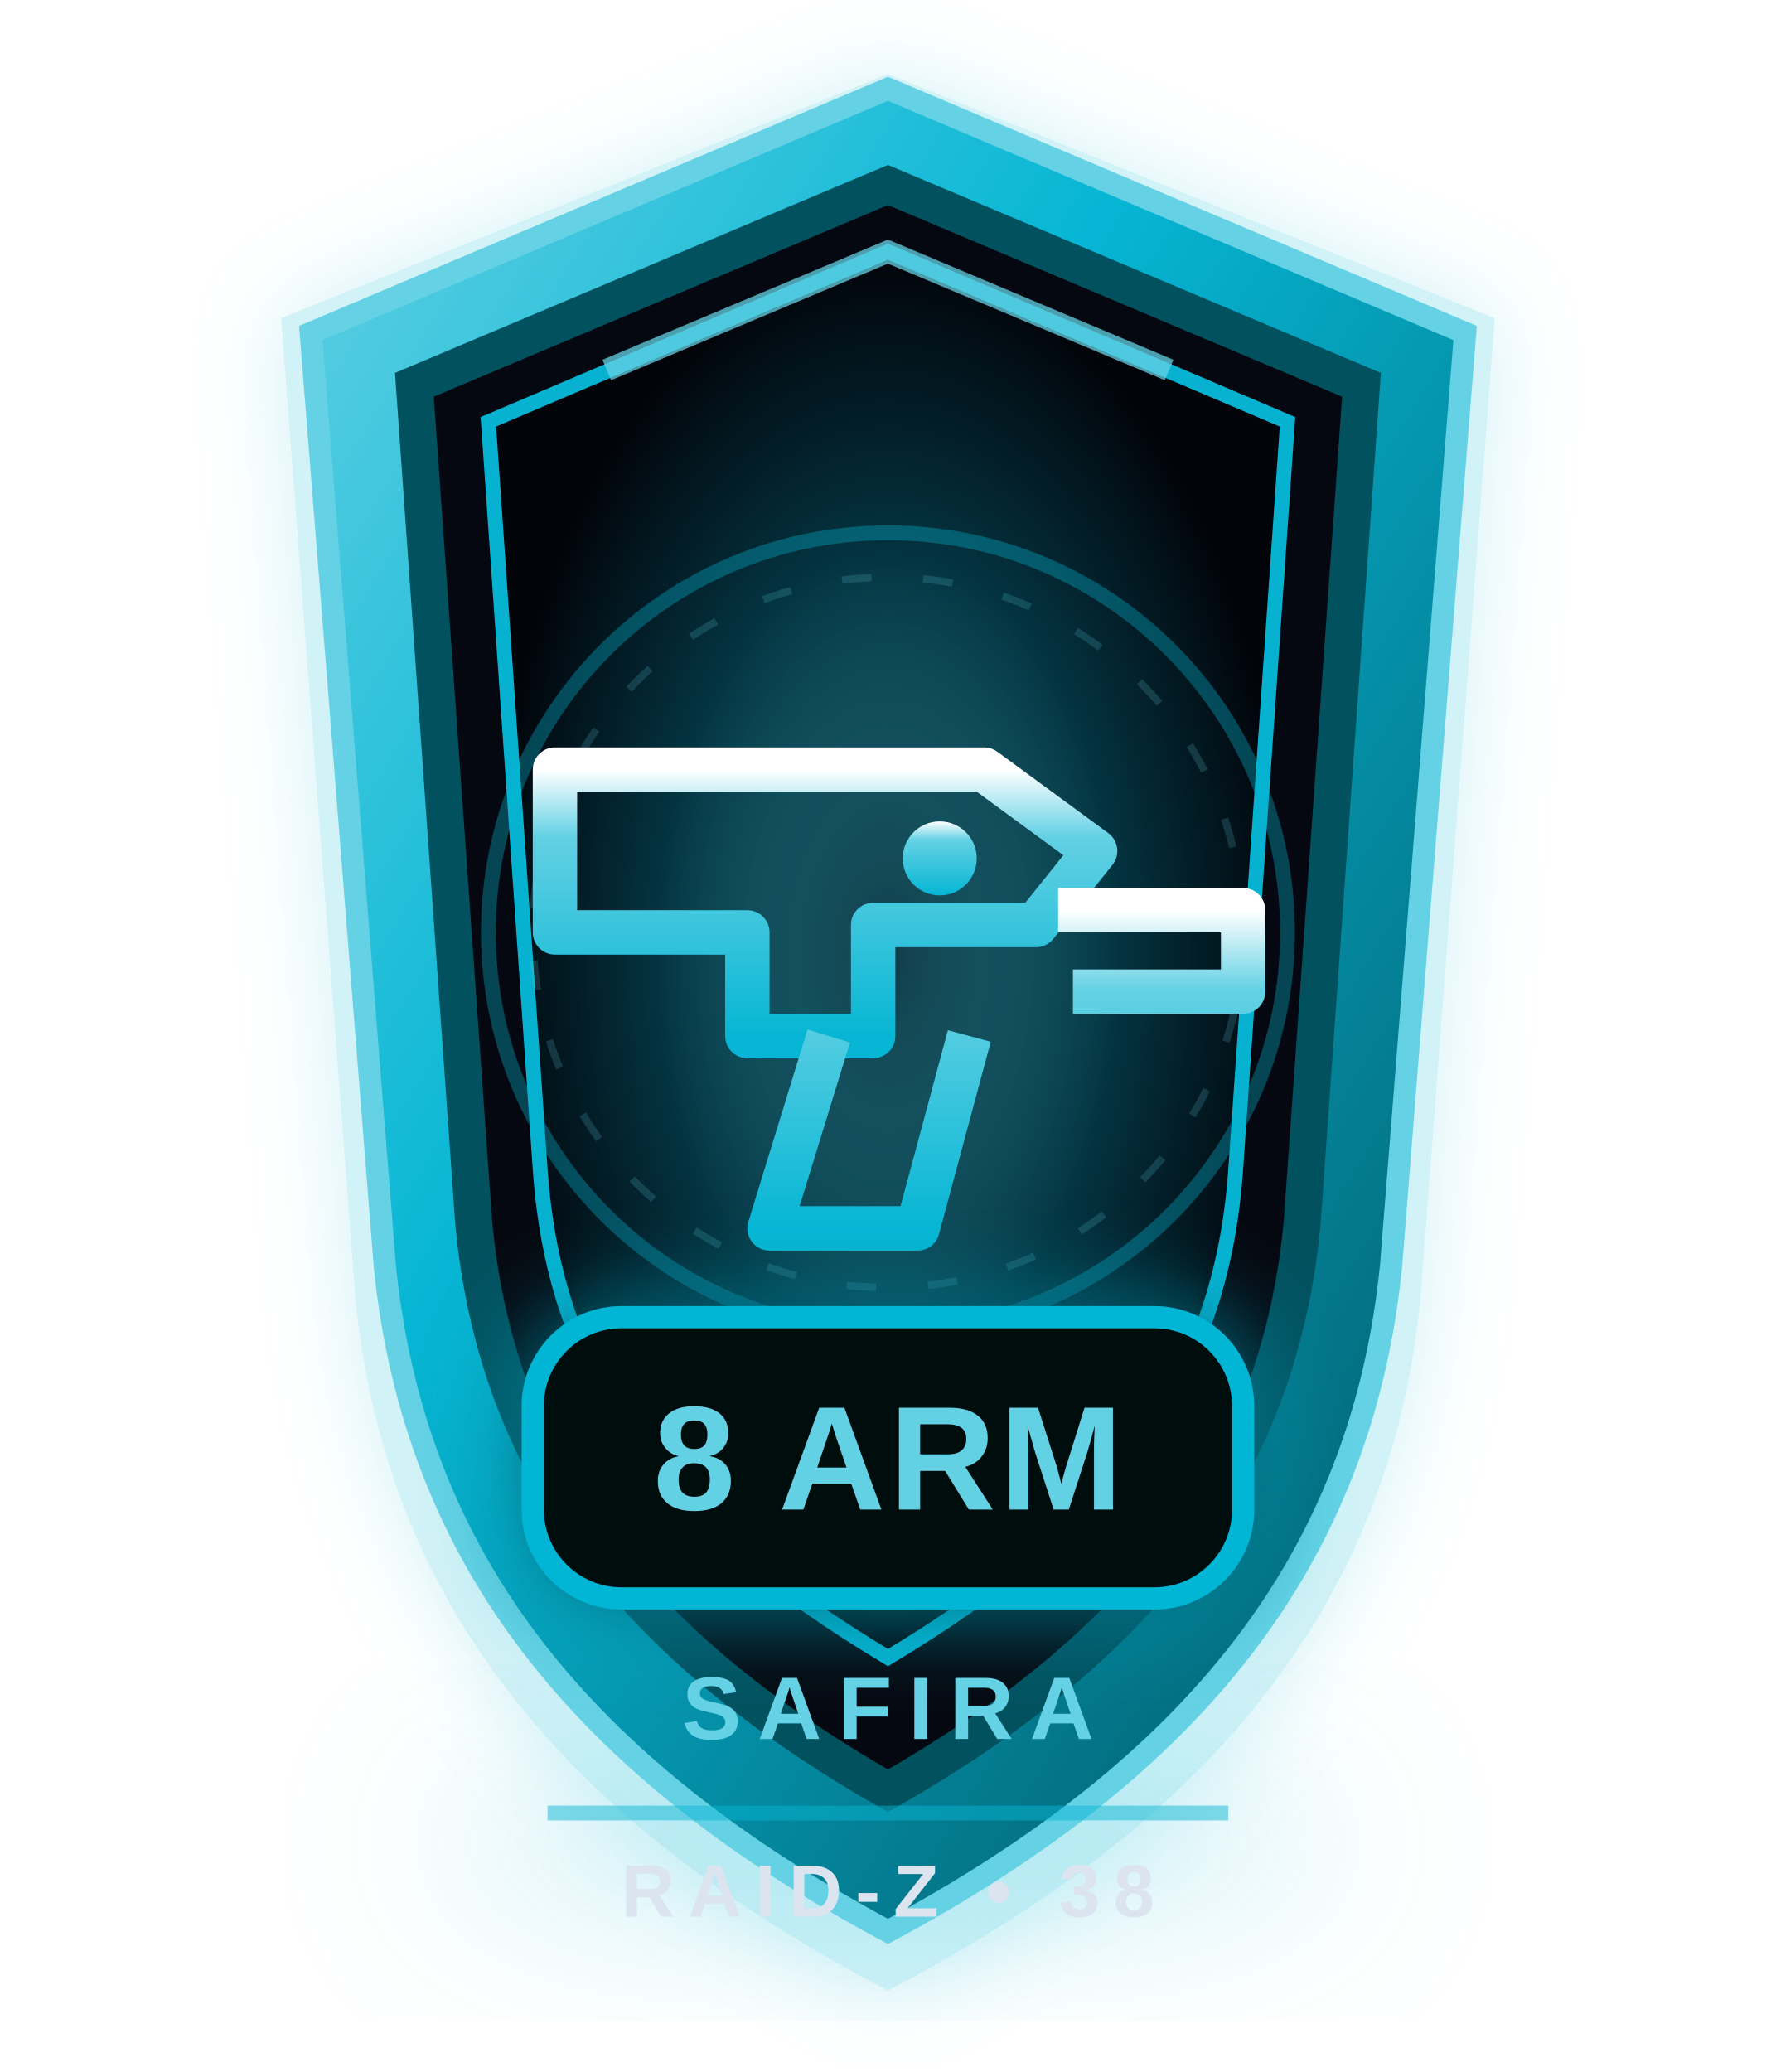
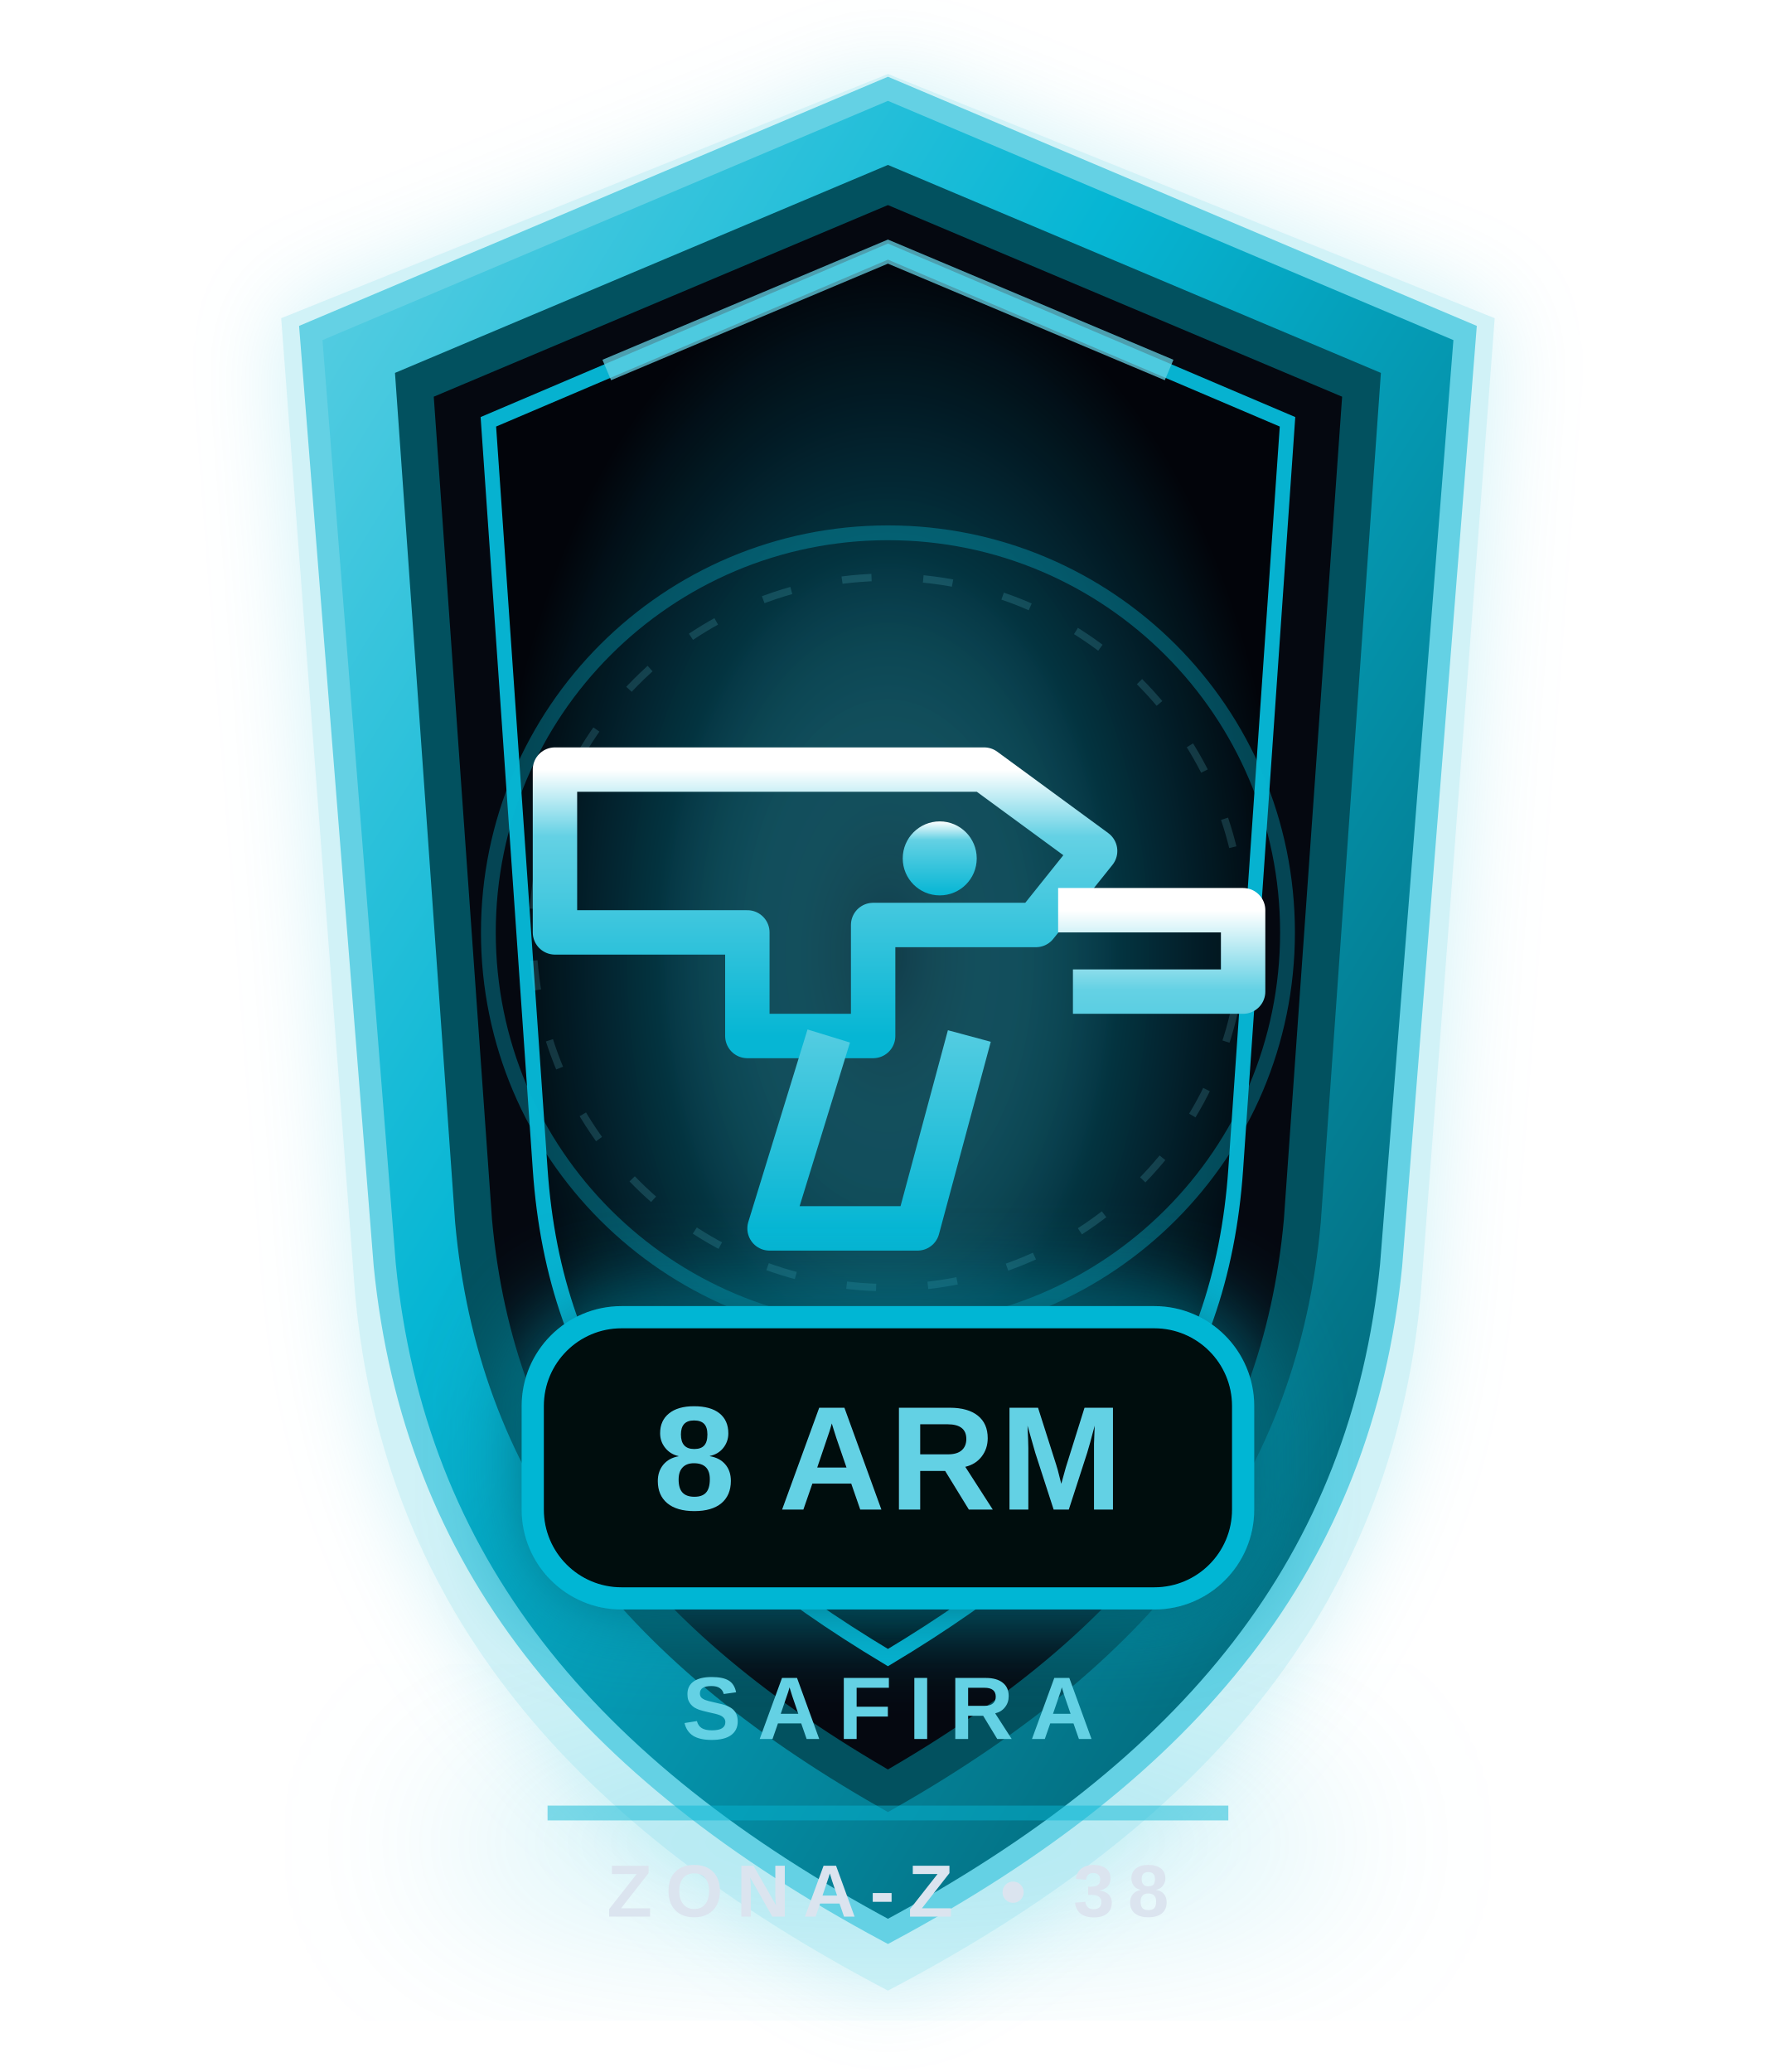
<svg xmlns="http://www.w3.org/2000/svg" width="240" height="280" viewBox="0 0 240 280" role="img" aria-label="Mestre do Arsenal">
  <defs>
    <linearGradient id="shield" x1="0" y1="0" x2="1" y2="1">
      <stop offset="0" stop-color="#64d1e4" />
      <stop offset=".38" stop-color="#06b6d4" />
      <stop offset="1" stop-color="#02515f" />
    </linearGradient>
    <linearGradient id="glow" x1="0" y1="0" x2="0" y2="1">
      <stop offset="0" stop-color="#fff" />
      <stop offset=".25" stop-color="#64d1e4" />
      <stop offset="1" stop-color="#06b6d4" />
    </linearGradient>
    <radialGradient id="core">
      <stop offset="0" stop-color="#32c3db" stop-opacity=".28" />
      <stop offset=".58" stop-color="#033643" stop-opacity=".95" />
      <stop offset="1" stop-color="#02040a" />
    </radialGradient>
    <filter id="shadow" x="-70%" y="-70%" width="240%" height="240%">
      <feGaussianBlur stdDeviation="6" result="b" />
      <feMerge>
        <feMergeNode in="b" />
        <feMergeNode in="SourceGraphic" />
      </feMerge>
    </filter>
    <filter id="soft" x="-50%" y="-50%" width="200%" height="200%">
      <feGaussianBlur stdDeviation="12" />
    </filter>
  </defs>
  <ellipse cx="120" cy="249" rx="62" ry="12" fill="#06b6d4" opacity=".18" filter="url(#soft)" />
  <path d="M120 10 202 43l-10 132c-4 43-30 72-72 94-42-22-68-51-72-94L38 43Z" fill="#06b6d4" opacity=".18" filter="url(#shadow)" />
  <path d="M120 12 198 45l-10 126c-4 40-27 68-68 90-41-22-64-50-68-90L42 45Z" fill="url(#shield)" stroke="#64d1e4" stroke-width="3" />
  <path d="M120 25 184 52l-8 113c-3 33-21 57-56 77-35-20-53-44-56-77L56 52Z" fill="#050810" stroke="#02515f" stroke-width="5" />
  <path d="M120 34 174 57l-7 101c-2 29-17 48-47 66-30-18-45-37-47-66L66 57Z" fill="url(#core)" stroke="#06b6d4" stroke-width="2" opacity=".98" />
  <path d="M82 50 120 34l38 16" fill="none" stroke="#64d1e4" stroke-width="3" opacity=".75" />
  <circle cx="120" cy="126" r="54" fill="none" stroke="#06b6d4" stroke-width="2" opacity=".35" />
  <circle cx="120" cy="126" r="48" fill="none" stroke="#64d1e4" stroke-width="1" opacity=".18" stroke-dasharray="4 7" />
  <g transform="translate(120 126)" fill="none" stroke="url(#glow)" stroke-width="6" stroke-linejoin="round">
    <path d="M-45-22h58l15 11-8 10h-22v15h-17V0h-26Z" />
    <path d="M23-3h25v11H25M-8 14l-8 26h20l7-26" />
    <circle cx="7" cy="-10" r="5" fill="url(#glow)" stroke="none" />
  </g>
  <g filter="url(#shadow)">
    <rect x="72" y="178" width="96" height="38" rx="12" fill="#05070c" stroke="#06b6d4" stroke-width="3" />
    <text x="120" y="204" fill="#64d1e4" text-anchor="middle" font-family="Arial Black,Arial,sans-serif" font-size="20" font-weight="900" letter-spacing=".5">8 ARM</text>
  </g>
  <text x="120" y="235" fill="#64d1e4" text-anchor="middle" font-family="Arial,Helvetica,sans-serif" font-size="12" font-weight="900" letter-spacing="2.2">SAFIRA</text>
  <path d="M74 245h92" stroke="#06b6d4" stroke-width="2" opacity=".48" />
-   <text x="120" y="259" fill="#dbe4ef" text-anchor="middle" font-family="Arial,Helvetica,sans-serif" font-size="10" font-weight="800" letter-spacing="1.8">RAID-Z • 38</text>
+   <text x="120" y="259" fill="#dbe4ef" text-anchor="middle" font-family="Arial,Helvetica,sans-serif" font-size="10" font-weight="800" letter-spacing="1.8">ZONA-Z • 38</text>
</svg>
